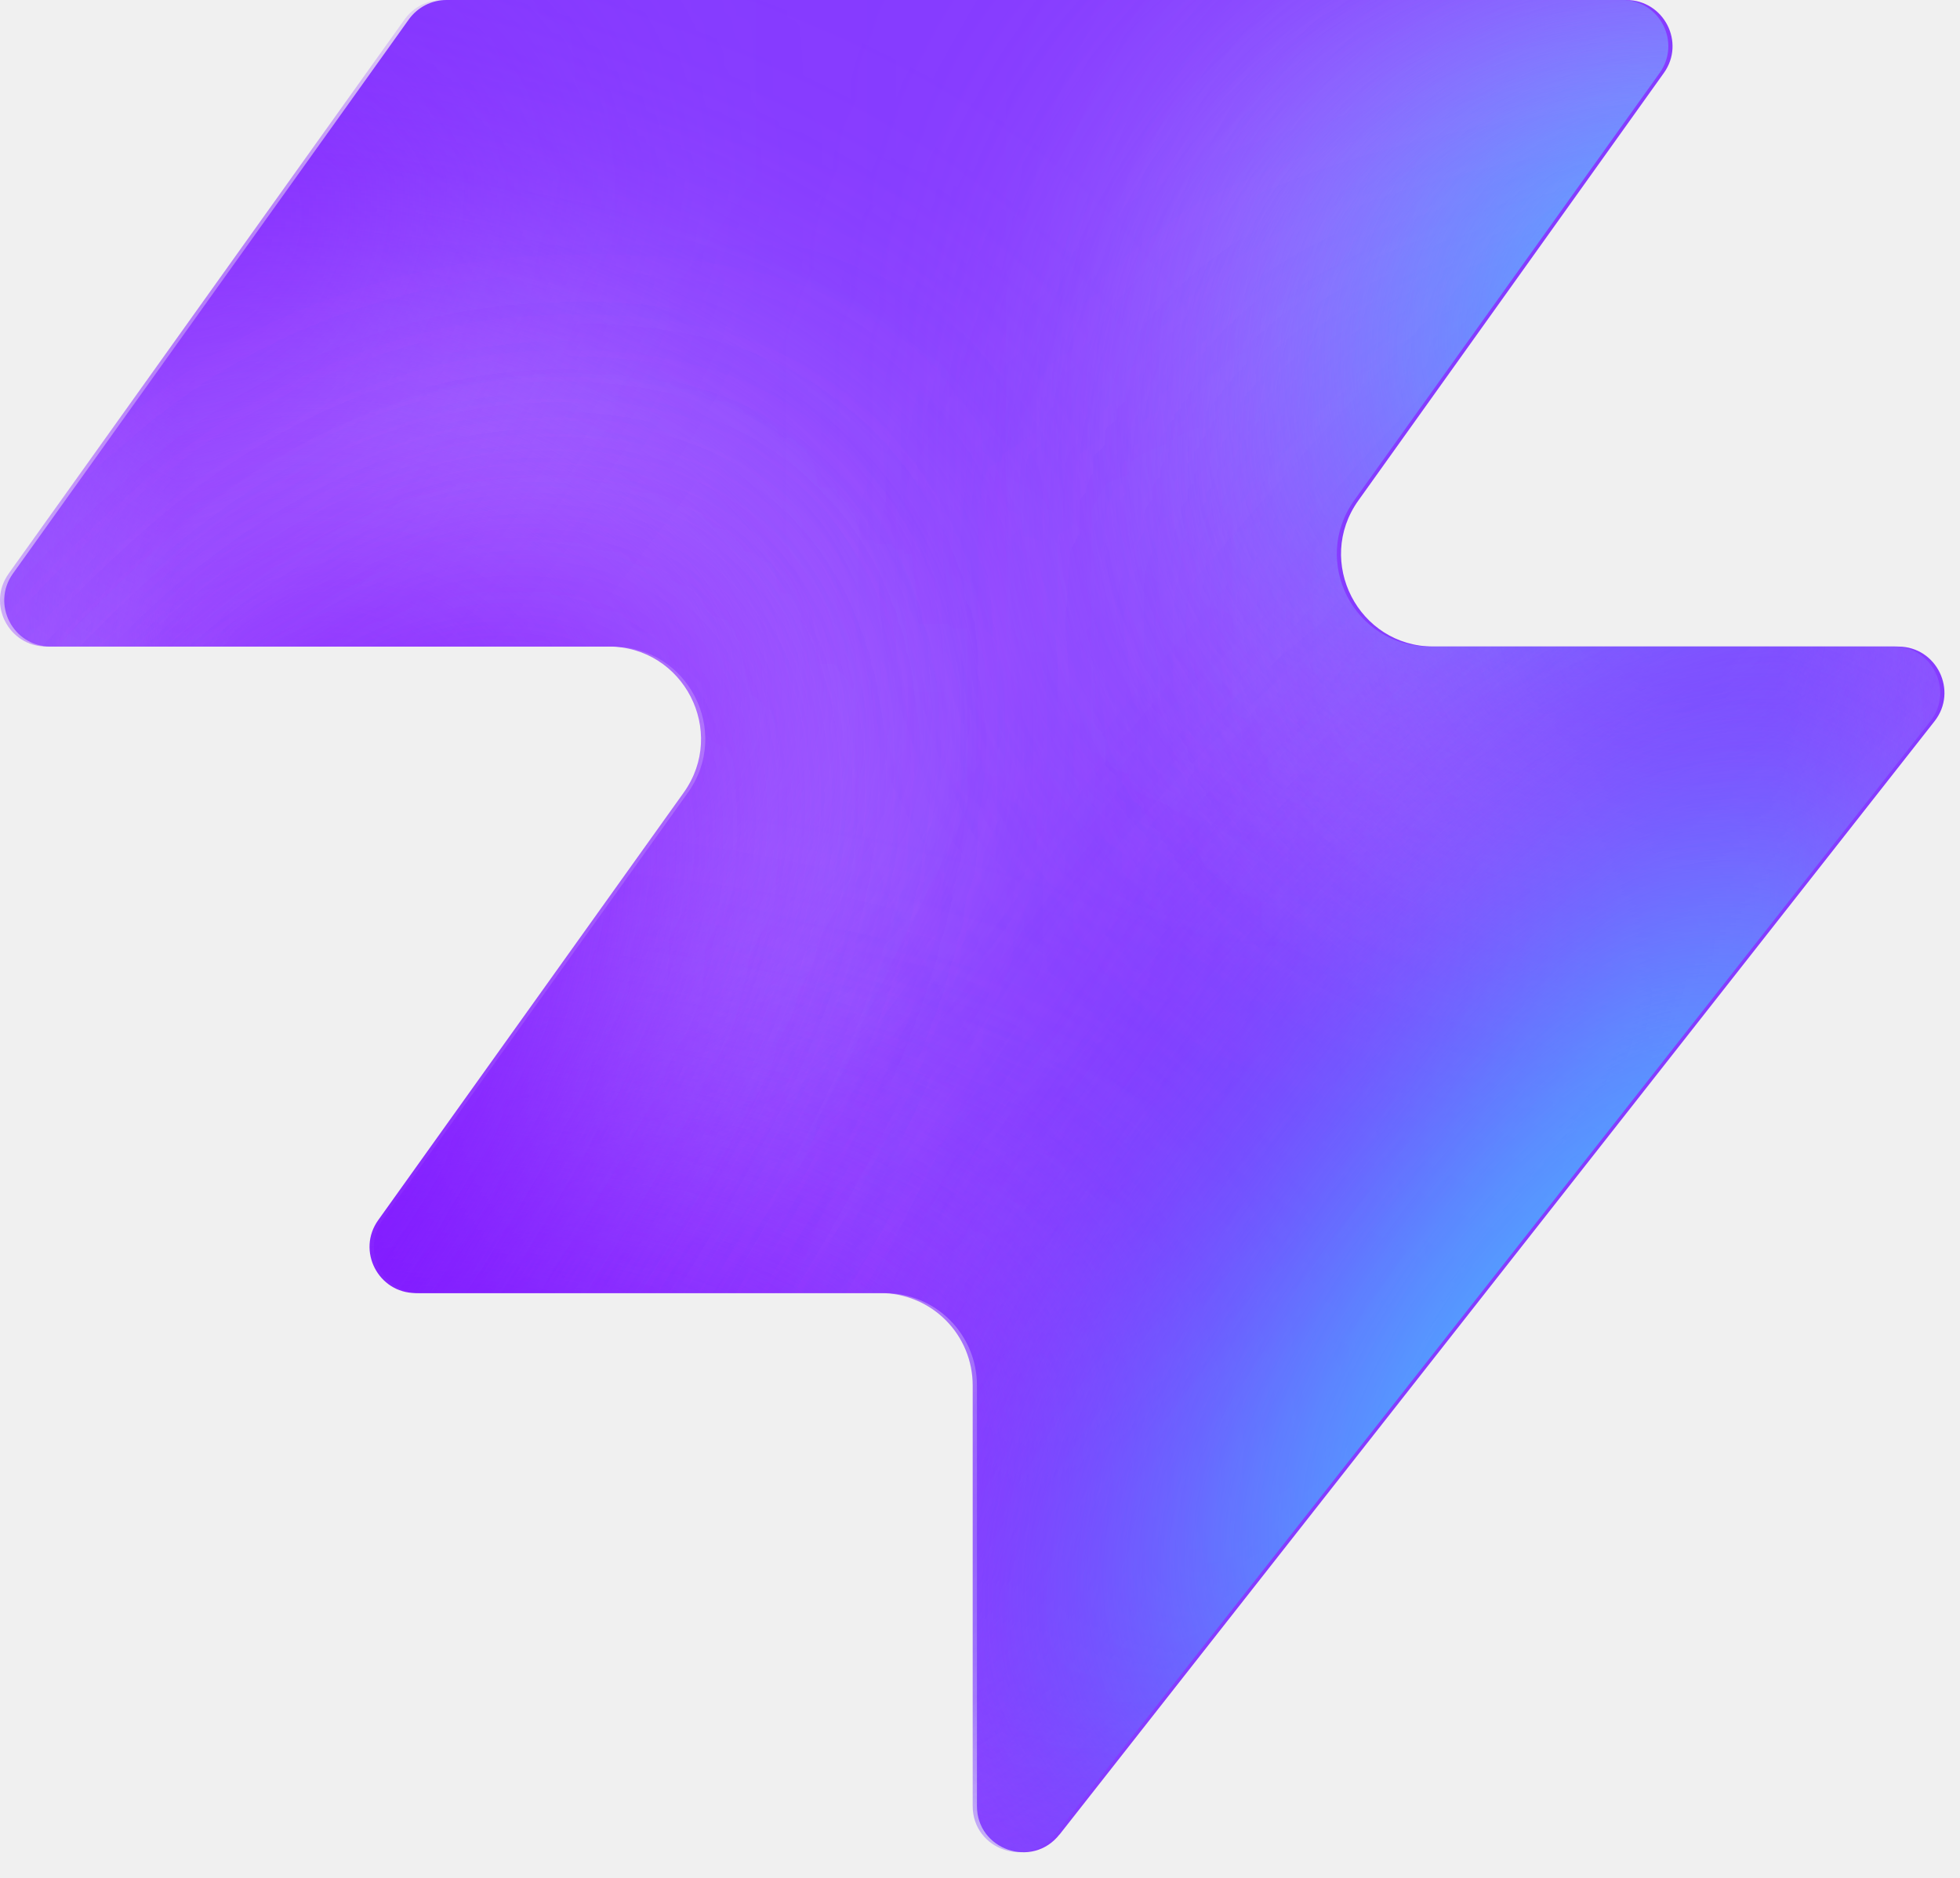
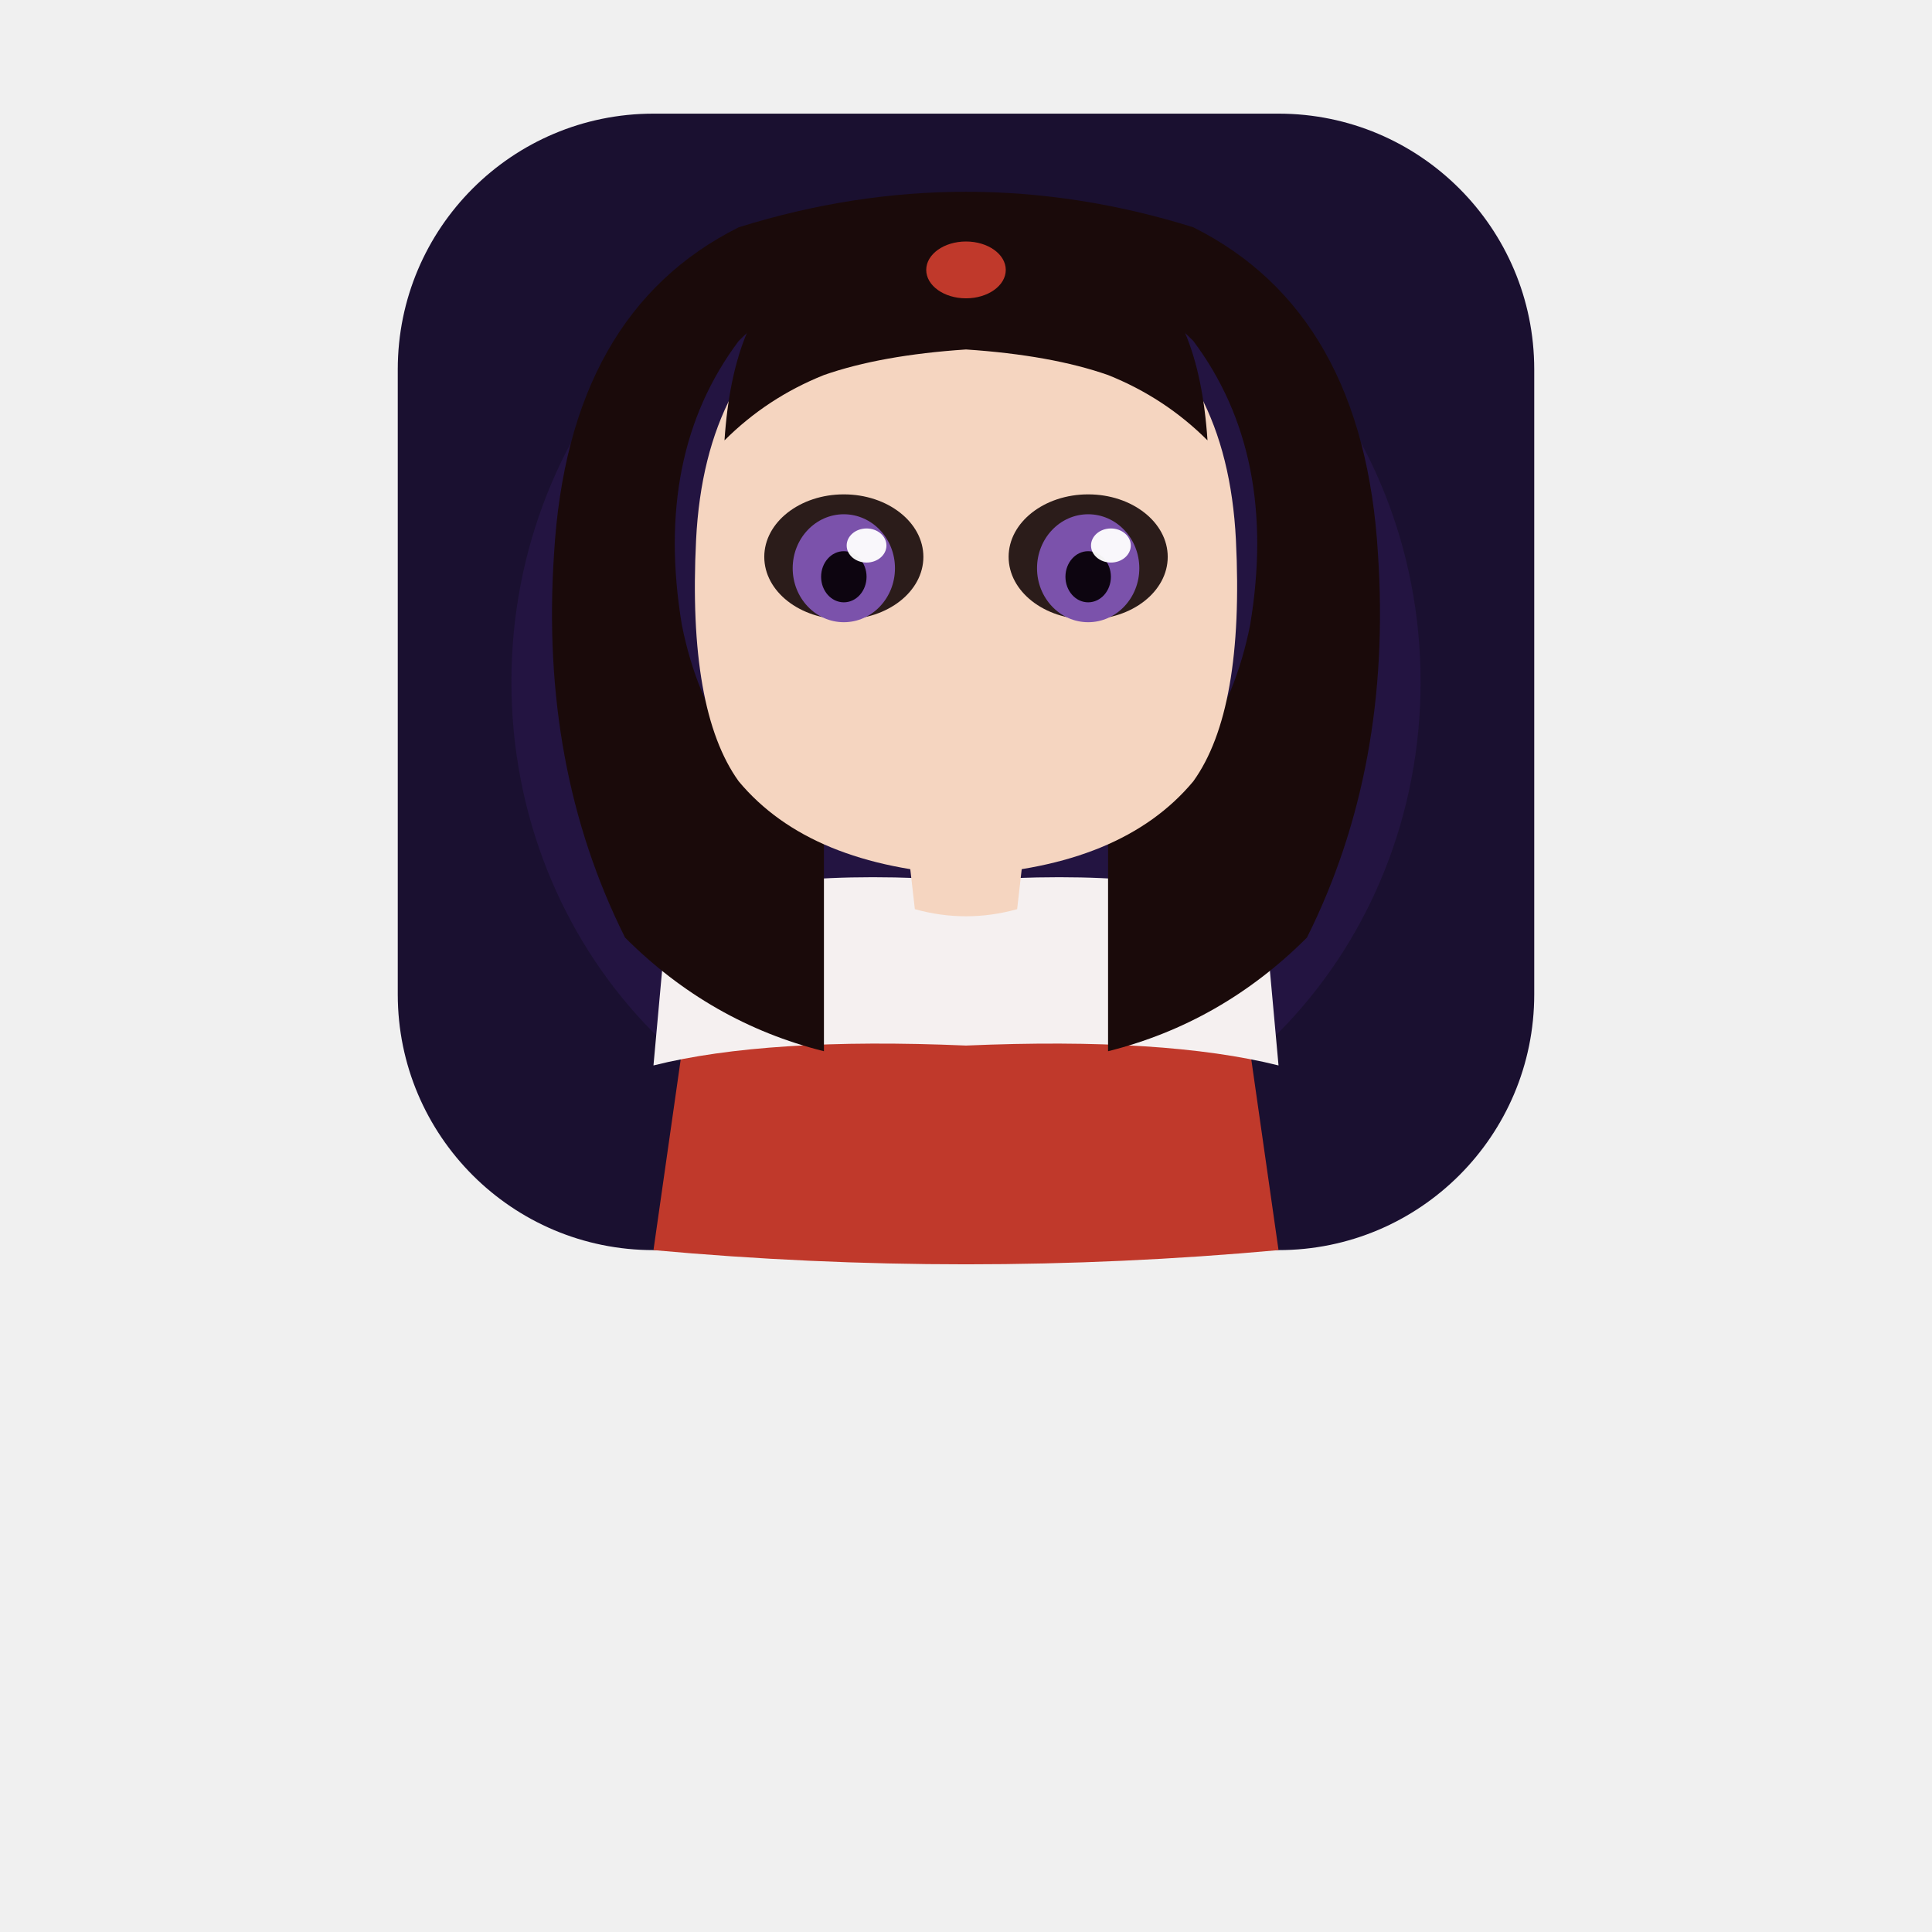
- <svg xmlns="http://www.w3.org/2000/svg" width="48" height="46" fill="none" viewBox="0 0 48 46">
-   <path fill="#863bff" d="M25.946 44.938c-.664.845-2.021.375-2.021-.698V33.937a2.26 2.26 0 0 0-2.262-2.262H10.287c-.92 0-1.456-1.04-.92-1.788l7.48-10.471c1.07-1.497 0-3.578-1.842-3.578H1.237c-.92 0-1.456-1.04-.92-1.788L10.013.474c.214-.297.556-.474.92-.474h28.894c.92 0 1.456 1.04.92 1.788l-7.48 10.471c-1.07 1.498 0 3.579 1.842 3.579h11.377c.943 0 1.473 1.088.89 1.83L25.947 44.94z" style="fill:#863bff;fill:color(display-p3 .525 .23 1);fill-opacity:1" />
-   <mask id="a" width="48" height="46" x="0" y="0" maskUnits="userSpaceOnUse" style="mask-type:alpha">
-     <path fill="#000" d="M25.842 44.938c-.664.844-2.021.375-2.021-.698V33.937a2.26 2.26 0 0 0-2.262-2.262H10.183c-.92 0-1.456-1.04-.92-1.788l7.48-10.471c1.07-1.498 0-3.579-1.842-3.579H1.133c-.92 0-1.456-1.04-.92-1.787L9.91.473c.214-.297.556-.474.92-.474h28.894c.92 0 1.456 1.04.92 1.788l-7.48 10.471c-1.07 1.498 0 3.578 1.842 3.578h11.377c.943 0 1.473 1.088.89 1.832L25.843 44.94z" style="fill:#000;fill-opacity:1" />
-   </mask>
-   <g mask="url(#a)">
-     <g filter="url(#b)">
-       <ellipse cx="5.508" cy="14.704" fill="#ede6ff" rx="5.508" ry="14.704" style="fill:#ede6ff;fill:color(display-p3 .927 .903 1);fill-opacity:1" transform="matrix(.00324 1 1 -.00324 -4.47 31.516)" />
-     </g>
-     <g filter="url(#c)">
-       <ellipse cx="10.399" cy="29.851" fill="#ede6ff" rx="10.399" ry="29.851" style="fill:#ede6ff;fill:color(display-p3 .927 .903 1);fill-opacity:1" transform="matrix(.00324 1 1 -.00324 -39.328 7.883)" />
-     </g>
-     <g filter="url(#d)">
-       <ellipse cx="5.508" cy="30.487" fill="#7e14ff" rx="5.508" ry="30.487" style="fill:#7e14ff;fill:color(display-p3 .492 .077 1);fill-opacity:1" transform="rotate(89.814 -25.913 -14.639)scale(1 -1)" />
-     </g>
-     <g filter="url(#e)">
-       <ellipse cx="5.508" cy="30.599" fill="#7e14ff" rx="5.508" ry="30.599" style="fill:#7e14ff;fill:color(display-p3 .492 .077 1);fill-opacity:1" transform="rotate(89.814 -32.644 -3.334)scale(1 -1)" />
-     </g>
-     <g filter="url(#f)">
-       <ellipse cx="5.508" cy="30.599" fill="#7e14ff" rx="5.508" ry="30.599" style="fill:#7e14ff;fill:color(display-p3 .492 .077 1);fill-opacity:1" transform="matrix(.00324 1 1 -.00324 -34.34 30.47)" />
-     </g>
-     <g filter="url(#g)">
-       <ellipse cx="14.072" cy="22.078" fill="#ede6ff" rx="14.072" ry="22.078" style="fill:#ede6ff;fill:color(display-p3 .927 .903 1);fill-opacity:1" transform="rotate(93.35 24.506 48.493)scale(-1 1)" />
-     </g>
-     <g filter="url(#h)">
-       <ellipse cx="3.47" cy="21.501" fill="#7e14ff" rx="3.47" ry="21.501" style="fill:#7e14ff;fill:color(display-p3 .492 .077 1);fill-opacity:1" transform="rotate(89.009 28.708 47.59)scale(-1 1)" />
-     </g>
-     <g filter="url(#i)">
-       <ellipse cx="3.47" cy="21.501" fill="#7e14ff" rx="3.47" ry="21.501" style="fill:#7e14ff;fill:color(display-p3 .492 .077 1);fill-opacity:1" transform="rotate(89.009 28.708 47.59)scale(-1 1)" />
-     </g>
-     <g filter="url(#j)">
-       <ellipse cx=".387" cy="8.972" fill="#7e14ff" rx="4.407" ry="29.108" style="fill:#7e14ff;fill:color(display-p3 .492 .077 1);fill-opacity:1" transform="rotate(39.51 .387 8.972)" />
-     </g>
-     <g filter="url(#k)">
-       <ellipse cx="47.523" cy="-6.092" fill="#7e14ff" rx="4.407" ry="29.108" style="fill:#7e14ff;fill:color(display-p3 .492 .077 1);fill-opacity:1" transform="rotate(37.892 47.523 -6.092)" />
-     </g>
-     <g filter="url(#l)">
-       <ellipse cx="41.412" cy="6.333" fill="#47bfff" rx="5.971" ry="9.665" style="fill:#47bfff;fill:color(display-p3 .28 .748 1);fill-opacity:1" transform="rotate(37.892 41.412 6.333)" />
-     </g>
-     <g filter="url(#m)">
-       <ellipse cx="-1.879" cy="38.332" fill="#7e14ff" rx="4.407" ry="29.108" style="fill:#7e14ff;fill:color(display-p3 .492 .077 1);fill-opacity:1" transform="rotate(37.892 -1.88 38.332)" />
-     </g>
-     <g filter="url(#n)">
-       <ellipse cx="-1.879" cy="38.332" fill="#7e14ff" rx="4.407" ry="29.108" style="fill:#7e14ff;fill:color(display-p3 .492 .077 1);fill-opacity:1" transform="rotate(37.892 -1.88 38.332)" />
-     </g>
-     <g filter="url(#o)">
-       <ellipse cx="35.651" cy="29.907" fill="#7e14ff" rx="4.407" ry="29.108" style="fill:#7e14ff;fill:color(display-p3 .492 .077 1);fill-opacity:1" transform="rotate(37.892 35.651 29.907)" />
-     </g>
-     <g filter="url(#p)">
-       <ellipse cx="38.418" cy="32.4" fill="#47bfff" rx="5.971" ry="15.297" style="fill:#47bfff;fill:color(display-p3 .28 .748 1);fill-opacity:1" transform="rotate(37.892 38.418 32.4)" />
-     </g>
-   </g>
-   <defs>
-     <filter id="b" width="60.045" height="41.654" x="-19.77" y="16.149" color-interpolation-filters="sRGB" filterUnits="userSpaceOnUse">
-       <feFlood flood-opacity="0" result="BackgroundImageFix" />
-       <feBlend in="SourceGraphic" in2="BackgroundImageFix" result="shape" />
-       <feGaussianBlur result="effect1_foregroundBlur_2002_17158" stdDeviation="7.659" />
-     </filter>
-     <filter id="c" width="90.34" height="51.437" x="-54.613" y="-7.533" color-interpolation-filters="sRGB" filterUnits="userSpaceOnUse">
-       <feFlood flood-opacity="0" result="BackgroundImageFix" />
-       <feBlend in="SourceGraphic" in2="BackgroundImageFix" result="shape" />
-       <feGaussianBlur result="effect1_foregroundBlur_2002_17158" stdDeviation="7.659" />
-     </filter>
-     <filter id="d" width="79.355" height="29.4" x="-49.64" y="2.03" color-interpolation-filters="sRGB" filterUnits="userSpaceOnUse">
-       <feFlood flood-opacity="0" result="BackgroundImageFix" />
-       <feBlend in="SourceGraphic" in2="BackgroundImageFix" result="shape" />
-       <feGaussianBlur result="effect1_foregroundBlur_2002_17158" stdDeviation="4.596" />
-     </filter>
-     <filter id="e" width="79.579" height="29.4" x="-45.045" y="20.029" color-interpolation-filters="sRGB" filterUnits="userSpaceOnUse">
-       <feFlood flood-opacity="0" result="BackgroundImageFix" />
-       <feBlend in="SourceGraphic" in2="BackgroundImageFix" result="shape" />
-       <feGaussianBlur result="effect1_foregroundBlur_2002_17158" stdDeviation="4.596" />
-     </filter>
-     <filter id="f" width="79.579" height="29.4" x="-43.513" y="21.178" color-interpolation-filters="sRGB" filterUnits="userSpaceOnUse">
-       <feFlood flood-opacity="0" result="BackgroundImageFix" />
-       <feBlend in="SourceGraphic" in2="BackgroundImageFix" result="shape" />
-       <feGaussianBlur result="effect1_foregroundBlur_2002_17158" stdDeviation="4.596" />
-     </filter>
-     <filter id="g" width="74.749" height="58.852" x="15.756" y="-17.901" color-interpolation-filters="sRGB" filterUnits="userSpaceOnUse">
-       <feFlood flood-opacity="0" result="BackgroundImageFix" />
-       <feBlend in="SourceGraphic" in2="BackgroundImageFix" result="shape" />
-       <feGaussianBlur result="effect1_foregroundBlur_2002_17158" stdDeviation="7.659" />
-     </filter>
-     <filter id="h" width="61.377" height="25.362" x="23.548" y="2.284" color-interpolation-filters="sRGB" filterUnits="userSpaceOnUse">
-       <feFlood flood-opacity="0" result="BackgroundImageFix" />
-       <feBlend in="SourceGraphic" in2="BackgroundImageFix" result="shape" />
-       <feGaussianBlur result="effect1_foregroundBlur_2002_17158" stdDeviation="4.596" />
-     </filter>
-     <filter id="i" width="61.377" height="25.362" x="23.548" y="2.284" color-interpolation-filters="sRGB" filterUnits="userSpaceOnUse">
-       <feFlood flood-opacity="0" result="BackgroundImageFix" />
-       <feBlend in="SourceGraphic" in2="BackgroundImageFix" result="shape" />
-       <feGaussianBlur result="effect1_foregroundBlur_2002_17158" stdDeviation="4.596" />
-     </filter>
-     <filter id="j" width="56.045" height="63.649" x="-27.636" y="-22.853" color-interpolation-filters="sRGB" filterUnits="userSpaceOnUse">
-       <feFlood flood-opacity="0" result="BackgroundImageFix" />
-       <feBlend in="SourceGraphic" in2="BackgroundImageFix" result="shape" />
-       <feGaussianBlur result="effect1_foregroundBlur_2002_17158" stdDeviation="4.596" />
-     </filter>
-     <filter id="k" width="54.814" height="64.646" x="20.116" y="-38.415" color-interpolation-filters="sRGB" filterUnits="userSpaceOnUse">
-       <feFlood flood-opacity="0" result="BackgroundImageFix" />
-       <feBlend in="SourceGraphic" in2="BackgroundImageFix" result="shape" />
-       <feGaussianBlur result="effect1_foregroundBlur_2002_17158" stdDeviation="4.596" />
-     </filter>
-     <filter id="l" width="33.541" height="35.313" x="24.641" y="-11.323" color-interpolation-filters="sRGB" filterUnits="userSpaceOnUse">
-       <feFlood flood-opacity="0" result="BackgroundImageFix" />
-       <feBlend in="SourceGraphic" in2="BackgroundImageFix" result="shape" />
-       <feGaussianBlur result="effect1_foregroundBlur_2002_17158" stdDeviation="4.596" />
-     </filter>
-     <filter id="m" width="54.814" height="64.646" x="-29.286" y="6.009" color-interpolation-filters="sRGB" filterUnits="userSpaceOnUse">
-       <feFlood flood-opacity="0" result="BackgroundImageFix" />
-       <feBlend in="SourceGraphic" in2="BackgroundImageFix" result="shape" />
-       <feGaussianBlur result="effect1_foregroundBlur_2002_17158" stdDeviation="4.596" />
-     </filter>
-     <filter id="n" width="54.814" height="64.646" x="-29.286" y="6.009" color-interpolation-filters="sRGB" filterUnits="userSpaceOnUse">
-       <feFlood flood-opacity="0" result="BackgroundImageFix" />
-       <feBlend in="SourceGraphic" in2="BackgroundImageFix" result="shape" />
-       <feGaussianBlur result="effect1_foregroundBlur_2002_17158" stdDeviation="4.596" />
-     </filter>
-     <filter id="o" width="54.814" height="64.646" x="8.244" y="-2.416" color-interpolation-filters="sRGB" filterUnits="userSpaceOnUse">
-       <feFlood flood-opacity="0" result="BackgroundImageFix" />
-       <feBlend in="SourceGraphic" in2="BackgroundImageFix" result="shape" />
-       <feGaussianBlur result="effect1_foregroundBlur_2002_17158" stdDeviation="4.596" />
-     </filter>
-     <filter id="p" width="39.409" height="43.623" x="18.713" y="10.588" color-interpolation-filters="sRGB" filterUnits="userSpaceOnUse">
-       <feFlood flood-opacity="0" result="BackgroundImageFix" />
-       <feBlend in="SourceGraphic" in2="BackgroundImageFix" result="shape" />
-       <feGaussianBlur result="effect1_foregroundBlur_2002_17158" stdDeviation="4.596" />
-     </filter>
-   </defs>
+ <svg xmlns="http://www.w3.org/2000/svg" width="64" height="64" viewBox="0 0 680 680">
+   <rect x="140" y="40" width="400" height="400" rx="90" fill="#1a1030" />
+   <ellipse cx="340" cy="240" rx="160" ry="170" fill="#251545" opacity="0.8" />
+   <path d="M240 370 Q270 360 340 365 Q410 360 440 370 L450 440 Q340 450 230 440 Z" fill="#c0392b" />
+   <path d="M235 320 Q270 305 340 310 Q410 305 445 320 L450 375 Q410 365 340 368 Q270 365 230 375 Z" fill="#f5f0f0" />
+   <path d="M318 285 Q340 290 362 285 L358 320 Q340 325 322 320 Z" fill="#f5d5c0" />
+   <path d="M195 195 Q200 110 260 80 Q340 55 420 80 Q480 110 485 195 Q490 270 460 330 Q430 360 390 370 L390 290 Q430 270 440 220 Q450 160 420 120 Q390 90 340 85 Q290 90 260 120 Q230 160 240 220 Q250 270 290 290 L290 370 Q250 360 220 330 Q190 270 195 195Z" fill="#1a0a0a" />
+   <path d="M245 190 Q248 130 290 105 Q340 88 390 105 Q432 130 435 190 Q438 250 420 275 Q395 305 340 308 Q285 305 260 275 Q242 250 245 190Z" fill="#f5d5c0" />
+   <ellipse cx="297" cy="196" rx="28" ry="22" fill="#150808" opacity="0.9" />
+   <ellipse cx="383" cy="196" rx="28" ry="22" fill="#150808" opacity="0.9" />
+   <ellipse cx="297" cy="200" rx="18" ry="19" fill="#7b52ab" />
+   <ellipse cx="383" cy="200" rx="18" ry="19" fill="#7b52ab" />
+   <ellipse cx="297" cy="203" rx="8" ry="9" fill="#0d0510" />
+   <ellipse cx="383" cy="203" rx="8" ry="9" fill="#0d0510" />
+   <ellipse cx="305" cy="192" rx="7" ry="6" fill="white" opacity="0.95" />
+   <ellipse cx="391" cy="192" rx="7" ry="6" fill="white" opacity="0.95" />
+   <path d="M255 155 Q258 110 280 95 Q300 85 340 83 Q380 85 400 95 Q422 110 425 155 Q410 140 390 132 Q370 125 340 123 Q310 125 290 132 Q270 140 255 155Z" fill="#1a0a0a" />
+   <ellipse cx="340" cy="95" rx="14" ry="10" fill="#c0392b" />
</svg>
